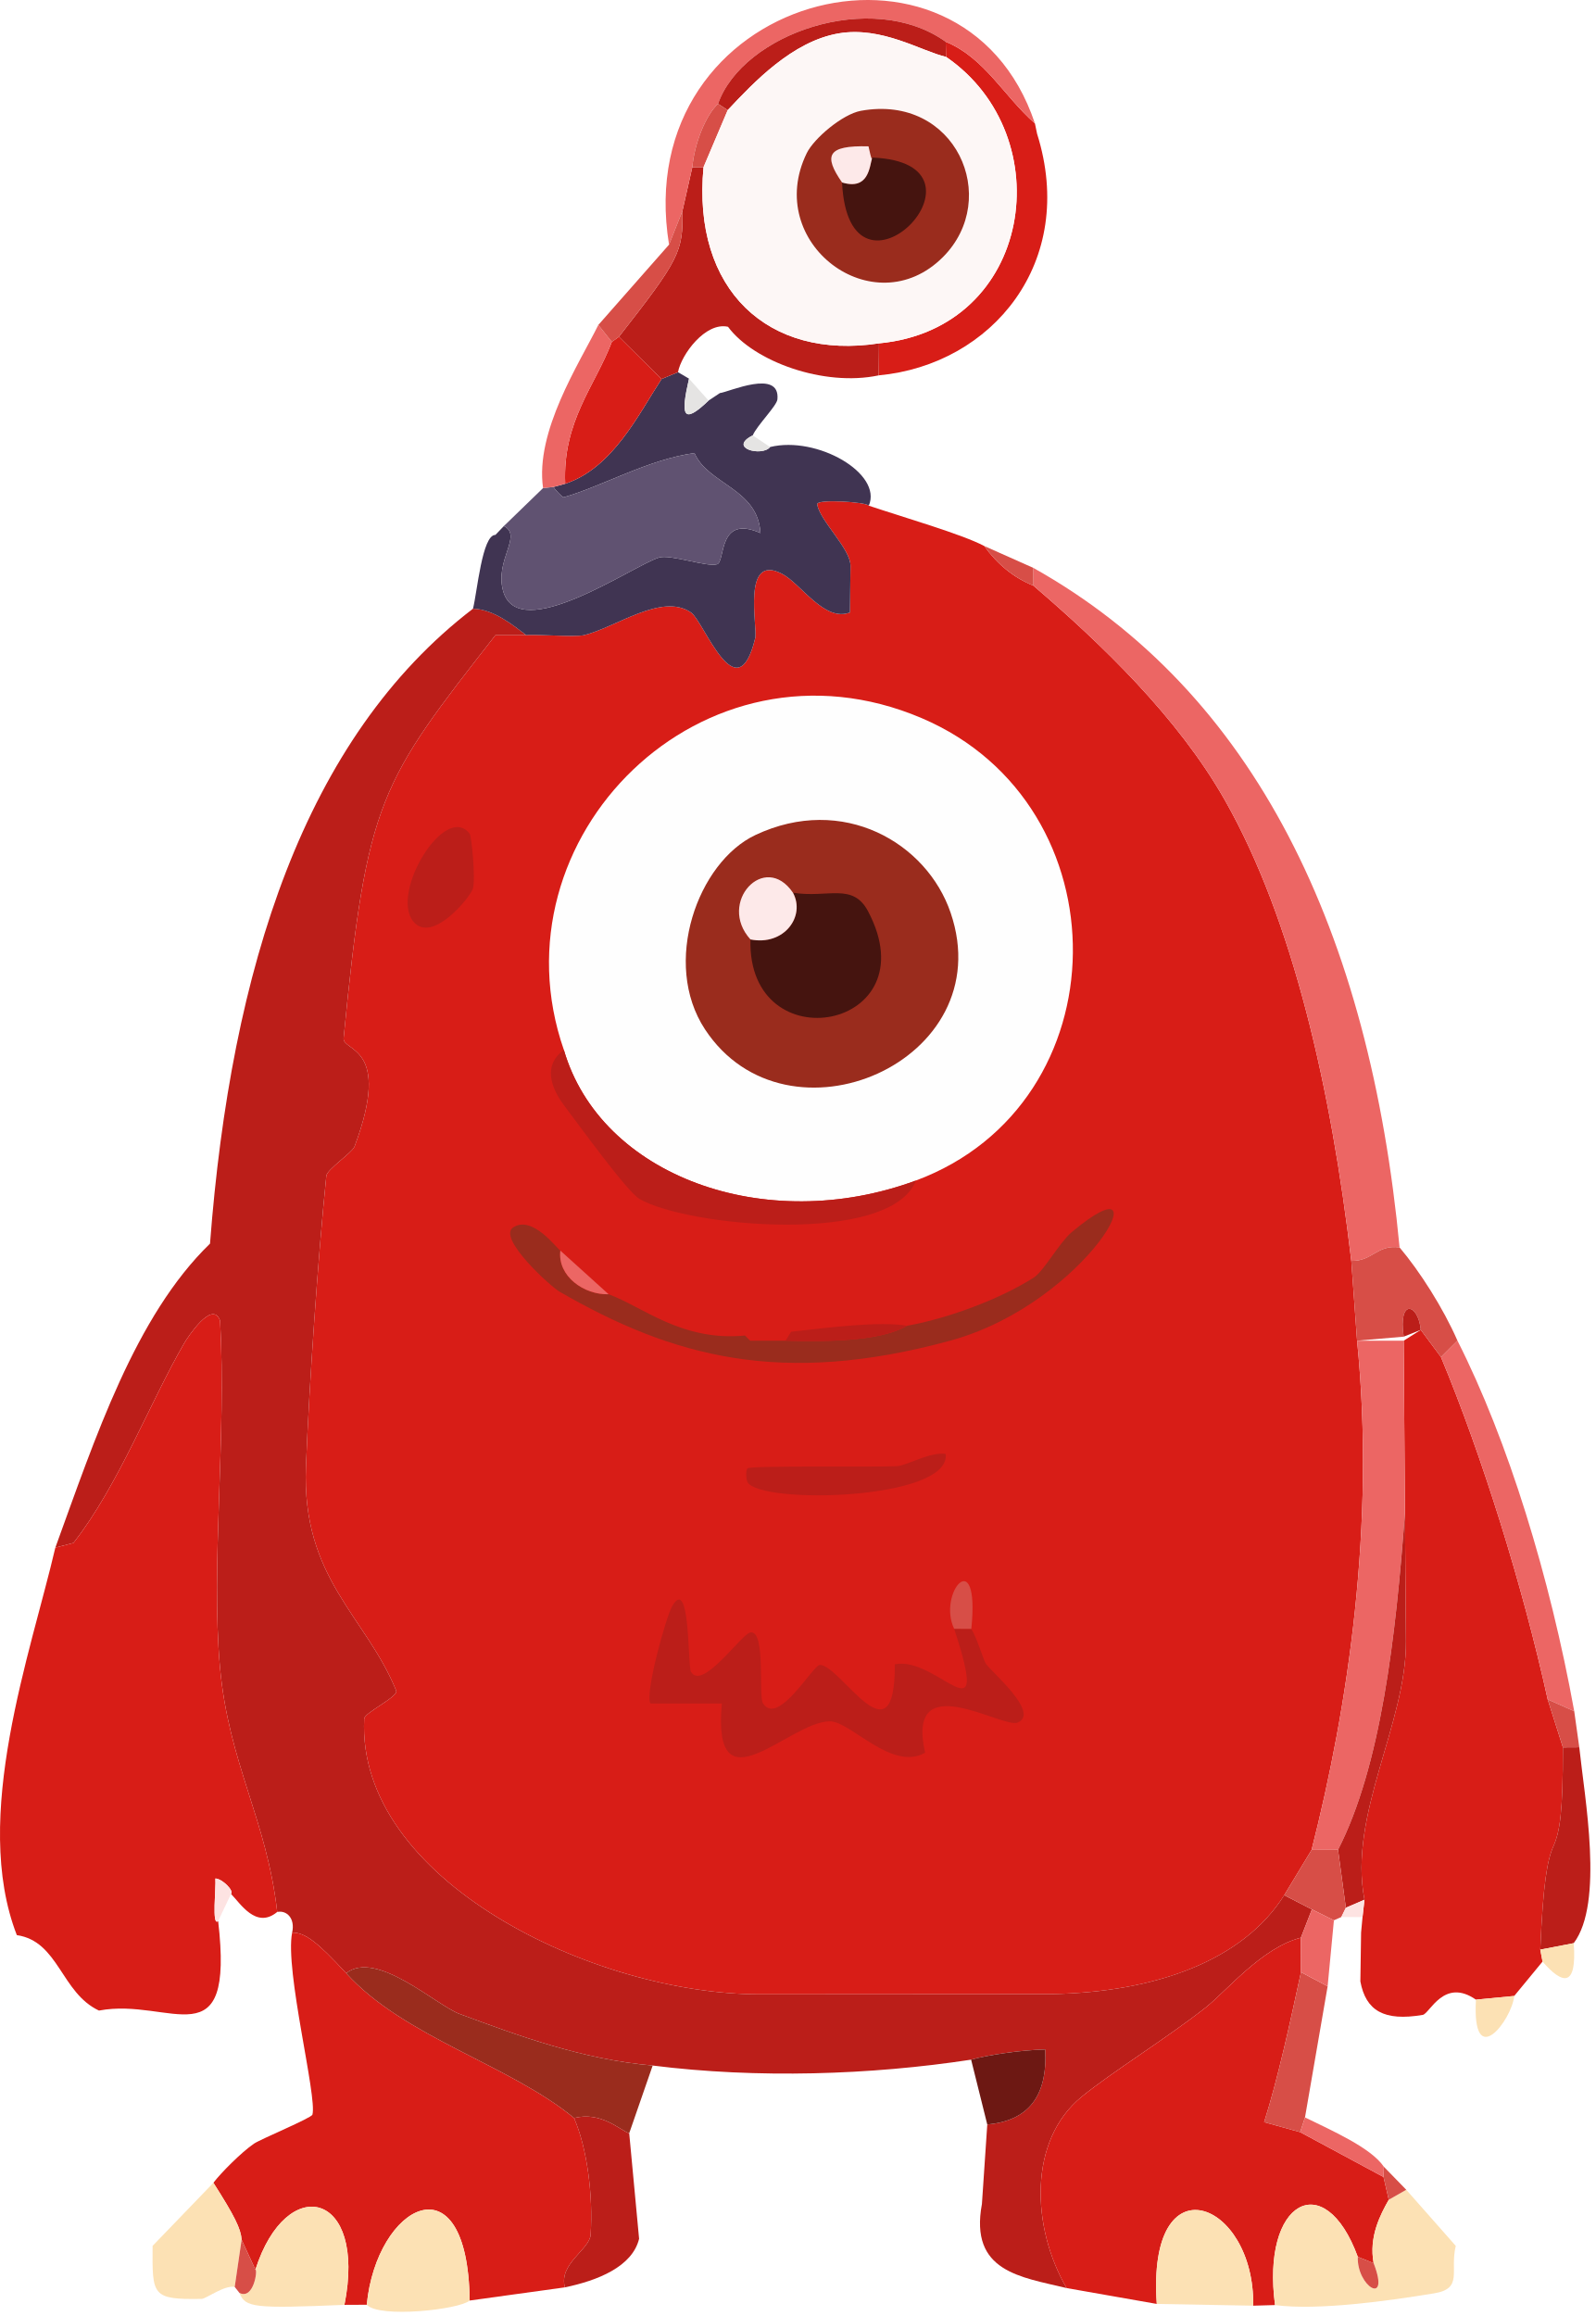
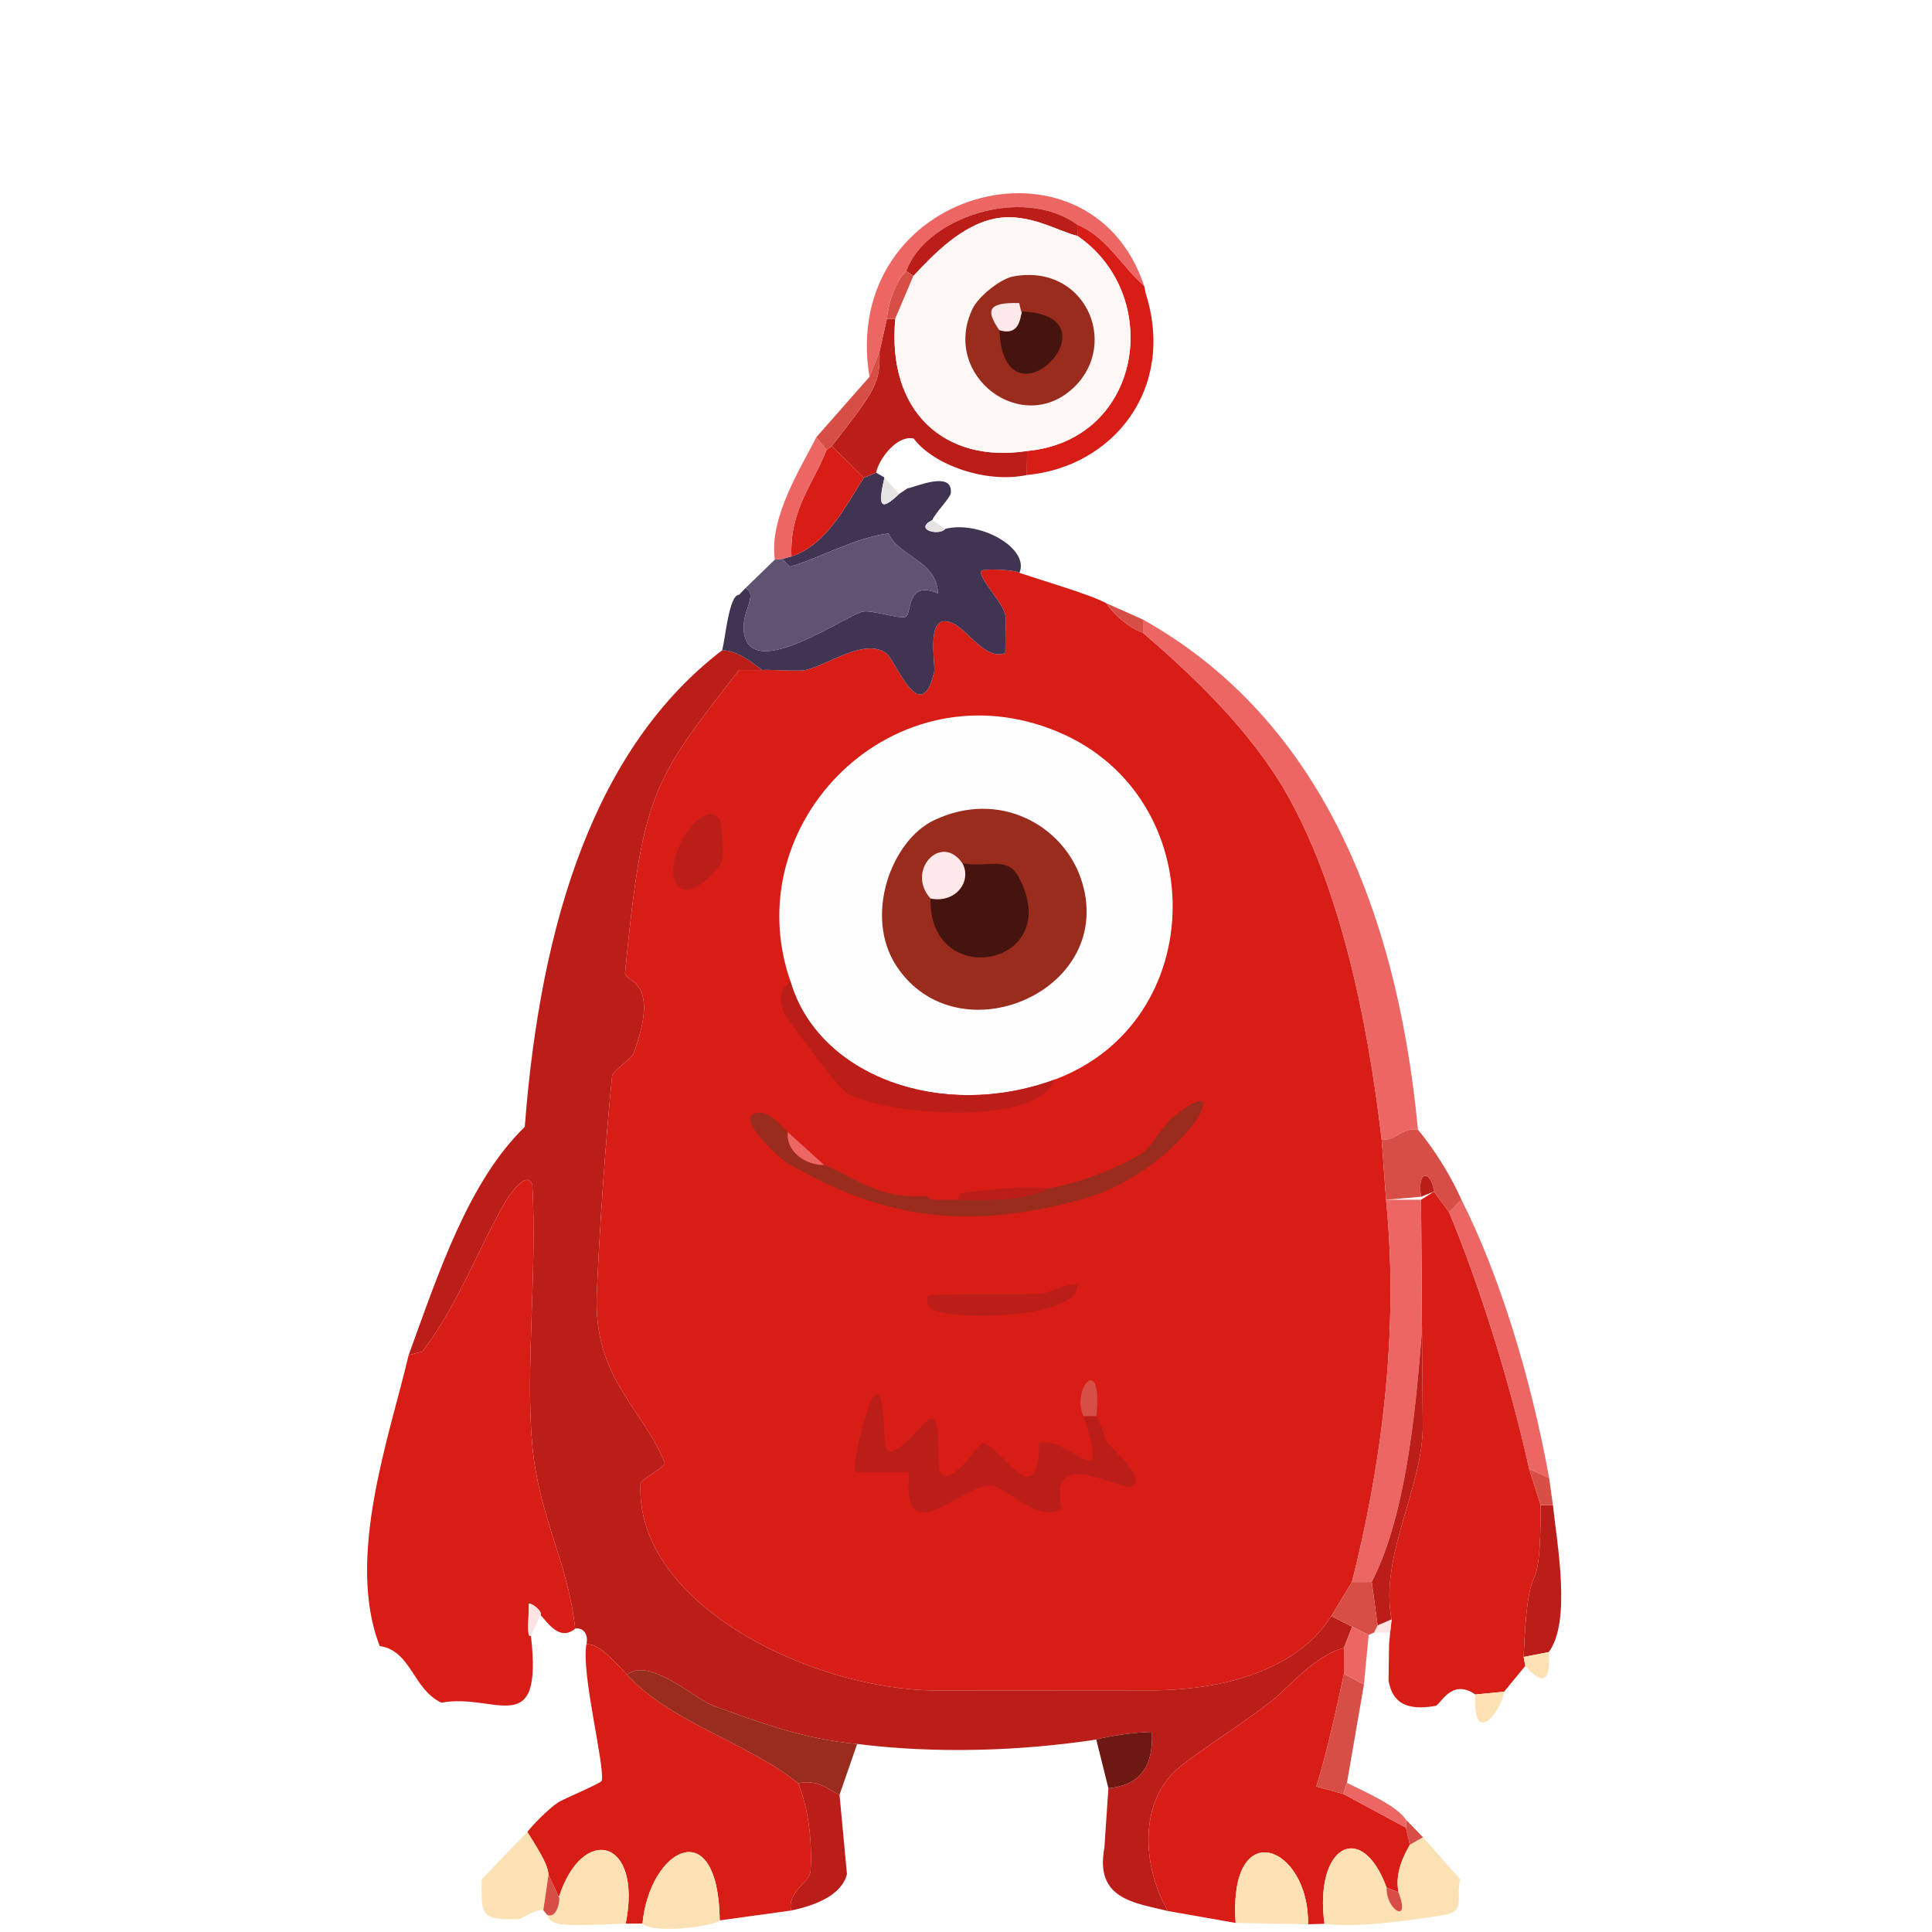
- <svg xmlns="http://www.w3.org/2000/svg" width="100%" height="100%" viewBox="0 0 155 225" version="1.1" xml:space="preserve" style="fill-rule:evenodd;clip-rule:evenodd;stroke-linejoin:round;stroke-miterlimit:2;">
+ <svg xmlns="http://www.w3.org/2000/svg" viewBox="-47.5 -25.0 250 250" version="1.1" style="fill-rule:evenodd;clip-rule:evenodd;stroke-linejoin:round;stroke-miterlimit:2;">
  <g transform="matrix(1,0,0,1,-69.11464,-517.2526)">
    <g>
      <g>
        <path d="M153.53,566.38C156.84,567.49 162.61,569.16 164.75,570.3C165.96,572.02 167.62,573.39 169.52,574.15C176.08,579.76 183.54,586.92 188.11,594.96C194.78,606.69 198.46,623.14 200.41,639.75L200.97,647.5C202.77,665.35 200.09,683.08 196.55,696.97L193.89,701.37C189.92,707.68 181.46,710.8 171.25,710.98L142.94,711C126.8,711.01 103.73,699.88 104.5,684.22C104.53,683.64 107.85,682.08 107.61,681.5C104.65,674.24 98.42,670.62 98.84,659.75C99.16,651.69 100,639.53 100.82,631.49C100.89,630.85 103.32,629.25 103.56,628.64C107.26,618.78 102.37,619.45 102.5,618.11C104.77,594.82 106.03,593.33 117.25,578.96L120.25,578.96C120.79,578.85 125.02,579.16 125.85,578.96C128.93,578.23 133.4,574.81 136.25,576.75C137.52,577.61 140.71,586.6 142.49,579.25C142.75,578.21 141.14,570.94 145.1,573C146.93,573.95 149.23,577.73 151.7,576.75L151.75,572.25C151.79,570.59 148.78,567.87 148.51,566.25C148.42,565.69 153.35,566.03 153.53,566.38Z" style="fill:rgb(216,29,23);fill-rule:nonzero;" />
        <g>
          <path d="M158.11,631.94C143.44,637.36 127.46,631.48 123.9,619.25C116.74,598.67 137.42,577.97 158.67,587.02C178.48,595.47 178.21,624.46 158.11,631.94Z" style="fill:rgb(254,254,254);fill-rule:nonzero;" />
          <g>
            <path d="M161.48,605.93C166.41,620.38 145.58,629.37 137.61,617.25C133.38,610.81 136.92,601.02 142.5,598.38C151.02,594.36 159.17,599.14 161.48,605.93Z" style="fill:rgb(154,44,29);fill-rule:nonzero;" />
            <g>
              <path d="M142.03,608.52C145.3,609.17 147.4,606.27 146.16,603.98C149.55,604.53 151.97,602.96 153.46,605.79C159.54,617.31 141.71,620.59 142.03,608.52Z" style="fill:rgb(69,20,15);fill-rule:nonzero;" />
              <path d="M146.16,603.98C147.4,606.27 145.3,609.17 142.03,608.52C138.78,604.94 143.42,599.94 146.16,603.98Z" style="fill:rgb(253,233,233);fill-rule:nonzero;" />
            </g>
          </g>
          <path d="M123.9,619.25C127.46,631.48 143.44,637.36 158.11,631.94C155.66,638.27 135.95,636.45 131.25,633.73C130.04,633.03 125.3,626.46 124,624.75C123.02,623.46 121.56,620.97 123.9,619.25Z" style="fill:rgb(187,30,25);fill-rule:nonzero;" />
        </g>
        <g>
          <path d="M163.49,675.5C164.01,676.3 164.65,678.49 164.91,678.89C165.39,679.63 170.22,683.68 167.99,684.6C166.5,685.22 157.07,679.04 159,687.53C155.77,689.38 151.77,684.48 149.75,684.48C145.79,684.48 138.29,693.39 139.25,682.75L132.33,682.75C131.7,682.04 133.81,674.31 134.45,673.25C136.2,670.31 135.92,679.12 136.25,679.67C137.37,681.56 141.17,675.95 142.04,675.84C143.55,675.64 142.78,682.02 143.25,682.74C144.73,685 148.11,679 148.77,679C150.82,679 156.09,688.76 156.06,678.94C160.21,678.09 165.49,686.63 161.82,675.49L163.49,675.5Z" style="fill:rgb(187,30,25);fill-rule:nonzero;" />
          <path d="M161.82,675.49C160.16,672.02 164.35,667.09 163.49,675.5L161.82,675.49Z" style="fill:rgb(215,78,71);fill-rule:nonzero;" />
        </g>
        <g>
          <path d="M123.56,638.75C123.26,641.23 125.86,643.07 128.25,642.99C131.57,644.2 135.35,647.59 141.5,647L142,647.5L145.44,647.5C149.71,647.61 154.68,647.55 157.25,646.05C161.19,645.35 166.25,643.48 169.56,641.37C170.53,640.75 172.04,637.98 173.23,636.97C182.5,629.19 174.93,643.8 161.47,647.49C145.07,651.97 134.49,649.09 123.5,642.75C122.59,642.23 117.42,637.52 118.97,636.5C120.85,635.26 123.21,638.55 123.56,638.75Z" style="fill:rgb(154,44,29);fill-rule:nonzero;" />
          <path d="M157.25,646.05C154.68,647.55 149.71,647.61 145.44,647.5L145.98,646.63C149.67,646.22 154.55,645.59 157.25,646.05Z" style="fill:rgb(187,30,25);fill-rule:nonzero;" />
          <path d="M128.25,642.99C125.86,643.07 123.26,641.23 123.56,638.75L128.25,642.99Z" style="fill:rgb(236,102,100);fill-rule:nonzero;" />
        </g>
        <path d="M114.75,598.25C114.93,598.48 115.34,602.63 115.06,603.58C114.8,604.44 111.05,609.02 109.25,606.75C107.03,603.94 112.37,595.17 114.75,598.25Z" style="fill:rgb(187,30,25);fill-rule:nonzero;" />
        <path d="M161,658.5C161.54,663 143,663.43 141.75,661.25C141.59,660.97 141.56,660.04 141.75,659.9C142.13,659.61 154.59,659.8 156.25,659.69C157.31,659.62 159.45,658.28 161,658.5Z" style="fill:rgb(187,30,25);fill-rule:nonzero;" />
        <g>
          <path d="M115.07,576.39C117.09,576.43 119,578.02 120.25,578.96L117.25,578.96C106.03,593.33 104.77,594.82 102.5,618.11C102.37,619.45 107.26,618.78 103.56,628.64C103.32,629.25 100.89,630.85 100.82,631.49C100,639.53 99.16,651.69 98.84,659.75C98.42,670.62 104.65,674.24 107.61,681.5C107.85,682.08 104.53,683.64 104.5,684.22C103.73,699.88 126.8,711.01 142.94,711L171.25,710.98C181.46,710.8 189.92,707.68 193.89,701.37L196.58,702.75L195.51,705.5C191.75,706.44 188.24,710.72 186.25,712.29C182.47,715.27 177.3,718.45 174.25,720.92C168.98,725.18 169.33,733.66 172.75,739.54C168.32,738.46 163.29,737.98 164.52,731.37L165.04,723.65C168.9,723.29 170.92,721.05 170.67,716.36C168.13,716.42 165.01,716.92 163.47,717.35C153.72,718.84 142.68,719.2 132.53,717.92C125.7,717.33 119.45,715.01 113.75,712.9C111.49,712.06 105.67,706.63 102.75,708.95C99.93,705.89 98.75,705 97.5,705C97.81,703.62 96.97,702.81 96.05,703C95.04,694.05 91.34,688.6 90.49,679.25C89.59,669.25 91.13,656.97 90.5,645.56C89.75,643.46 87.31,647.23 87.01,647.75C83.7,653.44 80.65,661.53 76.25,667.15L74.49,667.61C78.37,656.95 82.24,645.13 89.52,638.07C91.56,611.33 98.7,588.91 115.07,576.39Z" style="fill:rgb(187,30,25);fill-rule:nonzero;" />
          <g>
            <path d="M96.05,703C93.99,704.7 92.47,702.16 91.56,701.25C91.88,700.93 90.69,699.76 90.04,699.75C90.12,700.59 89.67,704.49 90.31,703.88C91.92,717.68 85.69,711.26 78.73,712.58C75.04,710.85 74.83,705.85 70.75,705.25C66.29,693.78 72.11,677.83 74.49,667.61L76.25,667.15C80.65,661.53 83.7,653.44 87.01,647.75C87.31,647.23 89.75,643.46 90.5,645.56C91.13,656.97 89.59,669.25 90.49,679.25C91.34,688.6 95.04,694.05 96.05,703Z" style="fill:rgb(216,29,23);fill-rule:nonzero;" />
            <path d="M91.56,701.25L90.31,703.88C89.67,704.49 90.12,700.59 90.04,699.75C90.69,699.76 91.88,700.93 91.56,701.25Z" style="fill:rgb(253,227,226);fill-rule:nonzero;" />
          </g>
          <g>
            <g>
              <path d="M102.75,708.95C108.36,715.15 118.68,717.88 124.89,723.02C126.13,725.86 126.76,730.43 126.5,734.36C126.41,735.79 123.37,737.19 124,739.47L114.75,740.75C114.56,726.64 105.69,731.43 104.75,741.16L102.58,741.17C104.79,730.12 96.96,728.27 93.93,737.75L92.59,734.84C92.52,733.77 91.9,732.53 89.85,729.31C90.54,728.39 92.56,726.35 93.79,725.51C94.45,725.06 99.38,723.02 99.47,722.69C99.95,720.96 96.77,708.67 97.5,705C98.75,705 99.93,705.89 102.75,708.95Z" style="fill:rgb(216,29,23);fill-rule:nonzero;" />
              <path d="M102.58,741.17C93.79,741.54 92.94,741.44 92.38,740.01C93.77,740.71 94.17,737.72 93.93,737.75C96.96,728.27 104.79,730.12 102.58,741.17Z" style="fill:rgb(252,225,180);fill-rule:nonzero;" />
              <path d="M114.75,740.75C113.76,741.63 105.97,742.49 104.75,741.16C105.69,731.43 114.56,726.64 114.75,740.75Z" style="fill:rgb(252,225,180);fill-rule:nonzero;" />
              <g>
                <path d="M89.85,729.31C91.9,732.53 92.52,733.77 92.59,734.84L91.92,739.43C90.92,739.23 89.14,740.58 88.71,740.59C83.85,740.67 83.91,740.28 83.94,735.44L89.85,729.31Z" style="fill:rgb(252,225,180);fill-rule:nonzero;" />
                <path d="M93.93,737.75C94.17,737.72 93.77,740.71 92.38,740.01L91.92,739.43L92.59,734.84L93.93,737.75Z" style="fill:rgb(215,78,71);fill-rule:nonzero;" />
              </g>
            </g>
            <g>
              <path d="M195.51,705.5L195.52,708.85C194.47,713.72 193.3,719.11 191.94,723.42L195.44,724.39L203.54,728.75L204.05,730.96C203.22,732.42 202.1,734.58 202.58,737.12L201.04,736.5C197.8,727.68 191.64,731.1 193,741.19L190.88,741.25C191.03,730.98 180.52,726.96 181.51,741.08L172.75,739.54C169.33,733.66 168.98,725.18 174.25,720.92C177.3,718.45 182.47,715.27 186.25,712.29C188.24,710.72 191.75,706.44 195.51,705.5Z" style="fill:rgb(216,29,23);fill-rule:nonzero;" />
              <g>
                <path d="M210.56,735.44C209.96,737.88 211.31,739.59 208.46,740.05C204.1,740.77 197.13,741.75 193,741.19C191.64,731.1 197.8,727.68 201.04,736.5C200.93,739.41 204.23,741.38 202.58,737.12C202.1,734.58 203.22,732.42 204.05,730.96L205.75,729.99L210.56,735.44Z" style="fill:rgb(252,225,180);fill-rule:nonzero;" />
                <path d="M202.58,737.12C204.23,741.38 200.93,739.41 201.04,736.5L202.58,737.12Z" style="fill:rgb(215,78,71);fill-rule:nonzero;" />
                <path d="M205.75,729.99L204.05,730.96L203.54,728.75L203.57,727.75L205.75,729.99Z" style="fill:rgb(215,78,71);fill-rule:nonzero;" />
              </g>
              <path d="M181.51,741.08C180.52,726.96 191.03,730.98 190.88,741.25L181.51,741.08Z" style="fill:rgb(252,225,180);fill-rule:nonzero;" />
              <g>
                <path d="M198.11,710.22L195.91,722.96L195.44,724.39L191.94,723.42C193.3,719.11 194.47,713.72 195.52,708.85L198.11,710.22Z" style="fill:rgb(215,78,71);fill-rule:nonzero;" />
                <path d="M203.57,727.75L203.54,728.75L195.44,724.39L195.91,722.96C198.49,724.23 202.31,725.89 203.57,727.75Z" style="fill:rgb(236,102,100);fill-rule:nonzero;" />
              </g>
            </g>
            <g>
              <g>
                <path d="M132.53,717.92L130.25,724.5C129.35,724.21 127.54,722.35 124.89,723.02C118.68,717.88 108.36,715.15 102.75,708.95C105.67,706.63 111.49,712.06 113.75,712.9C119.45,715.01 125.7,717.33 132.53,717.92Z" style="fill:rgb(154,44,29);fill-rule:nonzero;" />
                <path d="M130.25,724.5L131.21,734.75C130.55,737.47 127.17,738.81 124,739.47C123.37,737.19 126.41,735.79 126.5,734.36C126.76,730.43 126.13,725.86 124.89,723.02C127.54,722.35 129.35,724.21 130.25,724.5Z" style="fill:rgb(187,30,25);fill-rule:nonzero;" />
              </g>
              <path d="M165.04,723.65L163.47,717.35C165.01,716.92 168.13,716.42 170.67,716.36C170.92,721.05 168.9,723.29 165.04,723.65Z" style="fill:rgb(109,24,19);fill-rule:nonzero;" />
            </g>
          </g>
          <g>
            <path d="M134.99,553.41L136.06,554.04C135.25,557.58 135.41,558.61 137.96,556.17L139.06,555.44C139.9,555.35 144.93,553.04 144.65,556.05C144.59,556.68 142.68,558.56 142.25,559.55C139.78,560.8 143.18,561.65 143.94,560.68C148.5,559.57 154.88,563.24 153.53,566.38C153.35,566.03 148.42,565.69 148.51,566.25C148.78,567.87 151.79,570.59 151.75,572.25L151.7,576.75C149.23,577.73 146.93,573.95 145.1,573C141.14,570.94 142.75,578.21 142.49,579.25C140.71,586.6 137.52,577.61 136.25,576.75C133.4,574.81 128.93,578.23 125.85,578.96C125.02,579.16 120.79,578.85 120.25,578.96C119,578.02 117.09,576.43 115.07,576.39C115.48,574.79 115.96,569.19 117.25,569.22L118.07,568.36C119.93,569.29 117.15,571.66 118,574.67C119.5,579.97 130.59,572.22 133.14,571.42C134.25,571.07 137.78,572.37 138.79,572.07C139.61,571.83 138.83,567.18 143,569.04C142.77,564.71 137.91,564.32 136.59,561.27C132.12,561.87 127.57,564.52 123.89,565.56C123.76,565.6 122.95,564.72 122.9,564.56L124.03,564.25C128.66,562.72 131.16,557.49 133.39,554.08L134.99,553.41Z" style="fill:rgb(64,52,82);fill-rule:nonzero;" />
            <path d="M122.9,564.56C122.95,564.72 123.76,565.6 123.89,565.56C127.57,564.52 132.12,561.87 136.59,561.27C137.91,564.32 142.77,564.71 143,569.04C138.83,567.18 139.61,571.83 138.79,572.07C137.78,572.37 134.25,571.07 133.14,571.42C130.59,572.22 119.5,579.97 118,574.67C117.15,571.66 119.93,569.29 118.07,568.36L121.88,564.67L122.9,564.56Z" style="fill:rgb(96,82,113);fill-rule:nonzero;" />
            <g>
              <path d="M137.47,533.49C136.34,545.44 143.77,552.26 154.52,550.61L154.49,553.72C149.16,554.85 142.34,552.37 139.85,549C137.66,548.5 135.3,551.71 134.99,553.41L133.39,554.08L129.25,549.97C135.12,542.46 135.5,541.72 135.42,537.75L136.38,533.5L137.47,533.49Z" style="fill:rgb(187,30,25);fill-rule:nonzero;" />
              <g>
                <path d="M169.67,529.25L169.88,530.25C173.8,542.7 165.52,552.69 154.49,553.72L154.52,550.61C169.49,549.2 172.25,530.48 161.04,522.78L161,521.31C164.77,522.85 166.71,526.66 169.67,529.25Z" style="fill:rgb(216,29,23);fill-rule:nonzero;" />
                <g>
                  <path d="M161,521.31C153.77,516.15 141.27,520.54 138.88,527.34C137.69,528.44 136.59,531.17 136.38,533.5L135.42,537.75L134.12,541.02C130.15,516.72 162.63,508.1 169.67,529.25C166.71,526.66 164.77,522.85 161,521.31Z" style="fill:rgb(236,102,100);fill-rule:nonzero;" />
                  <g>
                    <path d="M161,521.31L161.04,522.78C158.63,522.23 154.79,519.77 150.58,520.5C146.1,521.28 142.37,525.23 139.82,527.95L138.88,527.34C141.27,520.54 153.77,516.15 161,521.31Z" style="fill:rgb(187,30,25);fill-rule:nonzero;" />
                    <path d="M138.88,527.34L139.82,527.95L137.47,533.49L136.38,533.5C136.59,531.17 137.69,528.44 138.88,527.34Z" style="fill:rgb(215,78,71);fill-rule:nonzero;" />
                  </g>
                </g>
              </g>
              <g>
                <path d="M129.25,549.97L133.39,554.08C131.16,557.49 128.66,562.72 124.03,564.25C123.76,558.18 126.94,554.74 128.56,550.47L129.25,549.97Z" style="fill:rgb(216,29,23);fill-rule:nonzero;" />
                <g>
                  <path d="M127.25,548.82L128.56,550.47C126.94,554.74 123.76,558.18 124.03,564.25L122.9,564.56L121.88,564.67C121.09,559.17 125.37,552.61 127.25,548.82Z" style="fill:rgb(236,102,100);fill-rule:nonzero;" />
                  <path d="M135.42,537.75C135.5,541.72 135.12,542.46 129.25,549.97L128.56,550.47L127.25,548.82L134.12,541.02L135.42,537.75Z" style="fill:rgb(215,78,71);fill-rule:nonzero;" />
                </g>
              </g>
            </g>
            <path d="M137.96,556.17C135.41,558.61 135.25,557.58 136.06,554.04L137.96,556.17Z" style="fill:rgb(229,228,227);fill-rule:nonzero;" />
            <path d="M142.25,559.55L143.94,560.68C143.18,561.65 139.78,560.8 142.25,559.55Z" style="fill:rgb(229,228,227);fill-rule:nonzero;" />
          </g>
        </g>
        <g>
          <path d="M205.1,638.44C202.88,638.15 202.5,639.78 200.41,639.75C198.46,623.14 194.78,606.69 188.11,594.96C183.54,586.92 176.08,579.76 169.52,574.15L169.51,572.42C191.09,584.51 202.19,607.81 205.1,638.44Z" style="fill:rgb(236,102,100);fill-rule:nonzero;" />
          <path d="M169.51,572.42L169.52,574.15C167.62,573.39 165.96,572.02 164.75,570.3L169.51,572.42Z" style="fill:rgb(215,78,71);fill-rule:nonzero;" />
        </g>
      </g>
      <g>
        <path d="M207.16,646.45L209.12,649.09C213.08,658.59 217.05,671.26 219.49,682.35L220.97,687.01C220.97,693.37 220.68,695.19 220.04,696.63C219.46,697.92 219.04,700.22 218.77,706.66L218.99,707.82L216.24,711.16L212.52,711.52C209.4,709.35 208.03,712.88 207.35,713C203.59,713.64 201.82,712.6 201.29,709.75L201.36,705L201.5,703.5L201.69,701.81C200.08,693.58 205.79,684.66 205.72,676.68L205.62,664.25L205.5,647.5L207.16,646.45Z" style="fill:rgb(216,29,23);fill-rule:nonzero;" />
        <g>
          <path d="M205.5,647.5L205.62,664.25C204.73,676.32 203.28,688.85 199.12,696.96L196.55,696.97C200.09,683.08 202.77,665.35 200.97,647.5L205.5,647.5Z" style="fill:rgb(236,102,100);fill-rule:nonzero;" />
          <g>
            <path d="M201.69,701.81L199.88,702.59L199.12,696.96C203.28,688.85 204.73,676.32 205.62,664.25L205.72,676.68C205.79,684.66 200.08,693.58 201.69,701.81Z" style="fill:rgb(187,30,25);fill-rule:nonzero;" />
            <g>
              <path d="M199.12,696.96L199.88,702.59L199.44,703.49L198.72,703.81L196.58,702.75L193.89,701.37L196.55,696.97L199.12,696.96Z" style="fill:rgb(215,78,71);fill-rule:nonzero;" />
              <path d="M198.72,703.81L198.11,710.22L195.52,708.85L195.51,705.5L196.58,702.75L198.72,703.81Z" style="fill:rgb(236,102,100);fill-rule:nonzero;" />
              <path d="M201.69,701.81L201.5,703.5L199.44,703.49L199.88,702.59L201.69,701.81Z" style="fill:rgb(253,227,226);fill-rule:nonzero;" />
            </g>
          </g>
        </g>
        <g>
          <path d="M222.07,683.5L219.49,682.35C217.05,671.26 213.08,658.59 209.12,649.09L210.72,647.49C215.65,657.22 219.71,670.48 222.07,683.5Z" style="fill:rgb(236,102,100);fill-rule:nonzero;" />
          <g>
            <path d="M205.1,638.44C207.06,640.76 209.34,644.33 210.72,647.49L209.12,649.09L207.16,646.45C206.91,643.86 204.94,643.38 205.5,647.11L200.97,647.5L200.41,639.75C202.5,639.78 202.88,638.15 205.1,638.44Z" style="fill:rgb(215,78,71);fill-rule:nonzero;" />
            <path d="M205.5,647.11C204.94,643.38 206.91,643.86 207.16,646.45L205.5,647.11Z" style="fill:rgb(187,30,25);fill-rule:nonzero;" />
          </g>
        </g>
        <g>
          <path d="M222.56,687C223.07,691.88 224.98,702.11 222.02,706.03L218.77,706.66C219.04,700.22 219.46,697.92 220.04,696.63C220.68,695.19 220.97,693.37 220.97,687.01L222.56,687Z" style="fill:rgb(187,30,25);fill-rule:nonzero;" />
          <path d="M222.07,683.5L222.56,687L220.97,687.01L219.49,682.35L222.07,683.5Z" style="fill:rgb(215,78,71);fill-rule:nonzero;" />
          <path d="M222.02,706.03C222.35,710.41 220.91,710.04 218.99,707.82L218.77,706.66L222.02,706.03Z" style="fill:rgb(252,225,180);fill-rule:nonzero;" />
        </g>
        <path d="M216.24,711.16C216,713.52 212.12,718.59 212.52,711.52L216.24,711.16Z" style="fill:rgb(252,225,180);fill-rule:nonzero;" />
      </g>
      <g>
        <path d="M161.04,522.78C172.25,530.48 169.49,549.2 154.52,550.61C143.77,552.26 136.34,545.44 137.47,533.49L139.82,527.95C142.37,525.23 146.1,521.28 150.58,520.5C154.79,519.77 158.63,522.23 161.04,522.78Z" style="fill:rgb(253,247,246);fill-rule:nonzero;" />
        <g>
          <path d="M152.75,528.02C161.96,526.34 166.43,536.52 160.73,542.23C154.01,548.95 143.24,540.85 147.5,532.13C148.21,530.68 150.98,528.35 152.75,528.02Z" style="fill:rgb(154,44,29);fill-rule:nonzero;" />
          <g>
            <path d="M150.93,534.98C153.52,535.76 153.59,533.48 153.86,532.56C166.86,533.07 151.59,548.72 150.93,534.98Z" style="fill:rgb(69,20,15);fill-rule:nonzero;" />
            <path d="M153.86,532.56C153.59,533.48 153.52,535.76 150.93,534.98C149.11,532.36 149.48,531.36 153.5,531.47C153.5,531.47 153.85,533.17 153.86,532.56Z" style="fill:rgb(253,233,233);fill-rule:nonzero;" />
          </g>
        </g>
      </g>
    </g>
  </g>
</svg>
